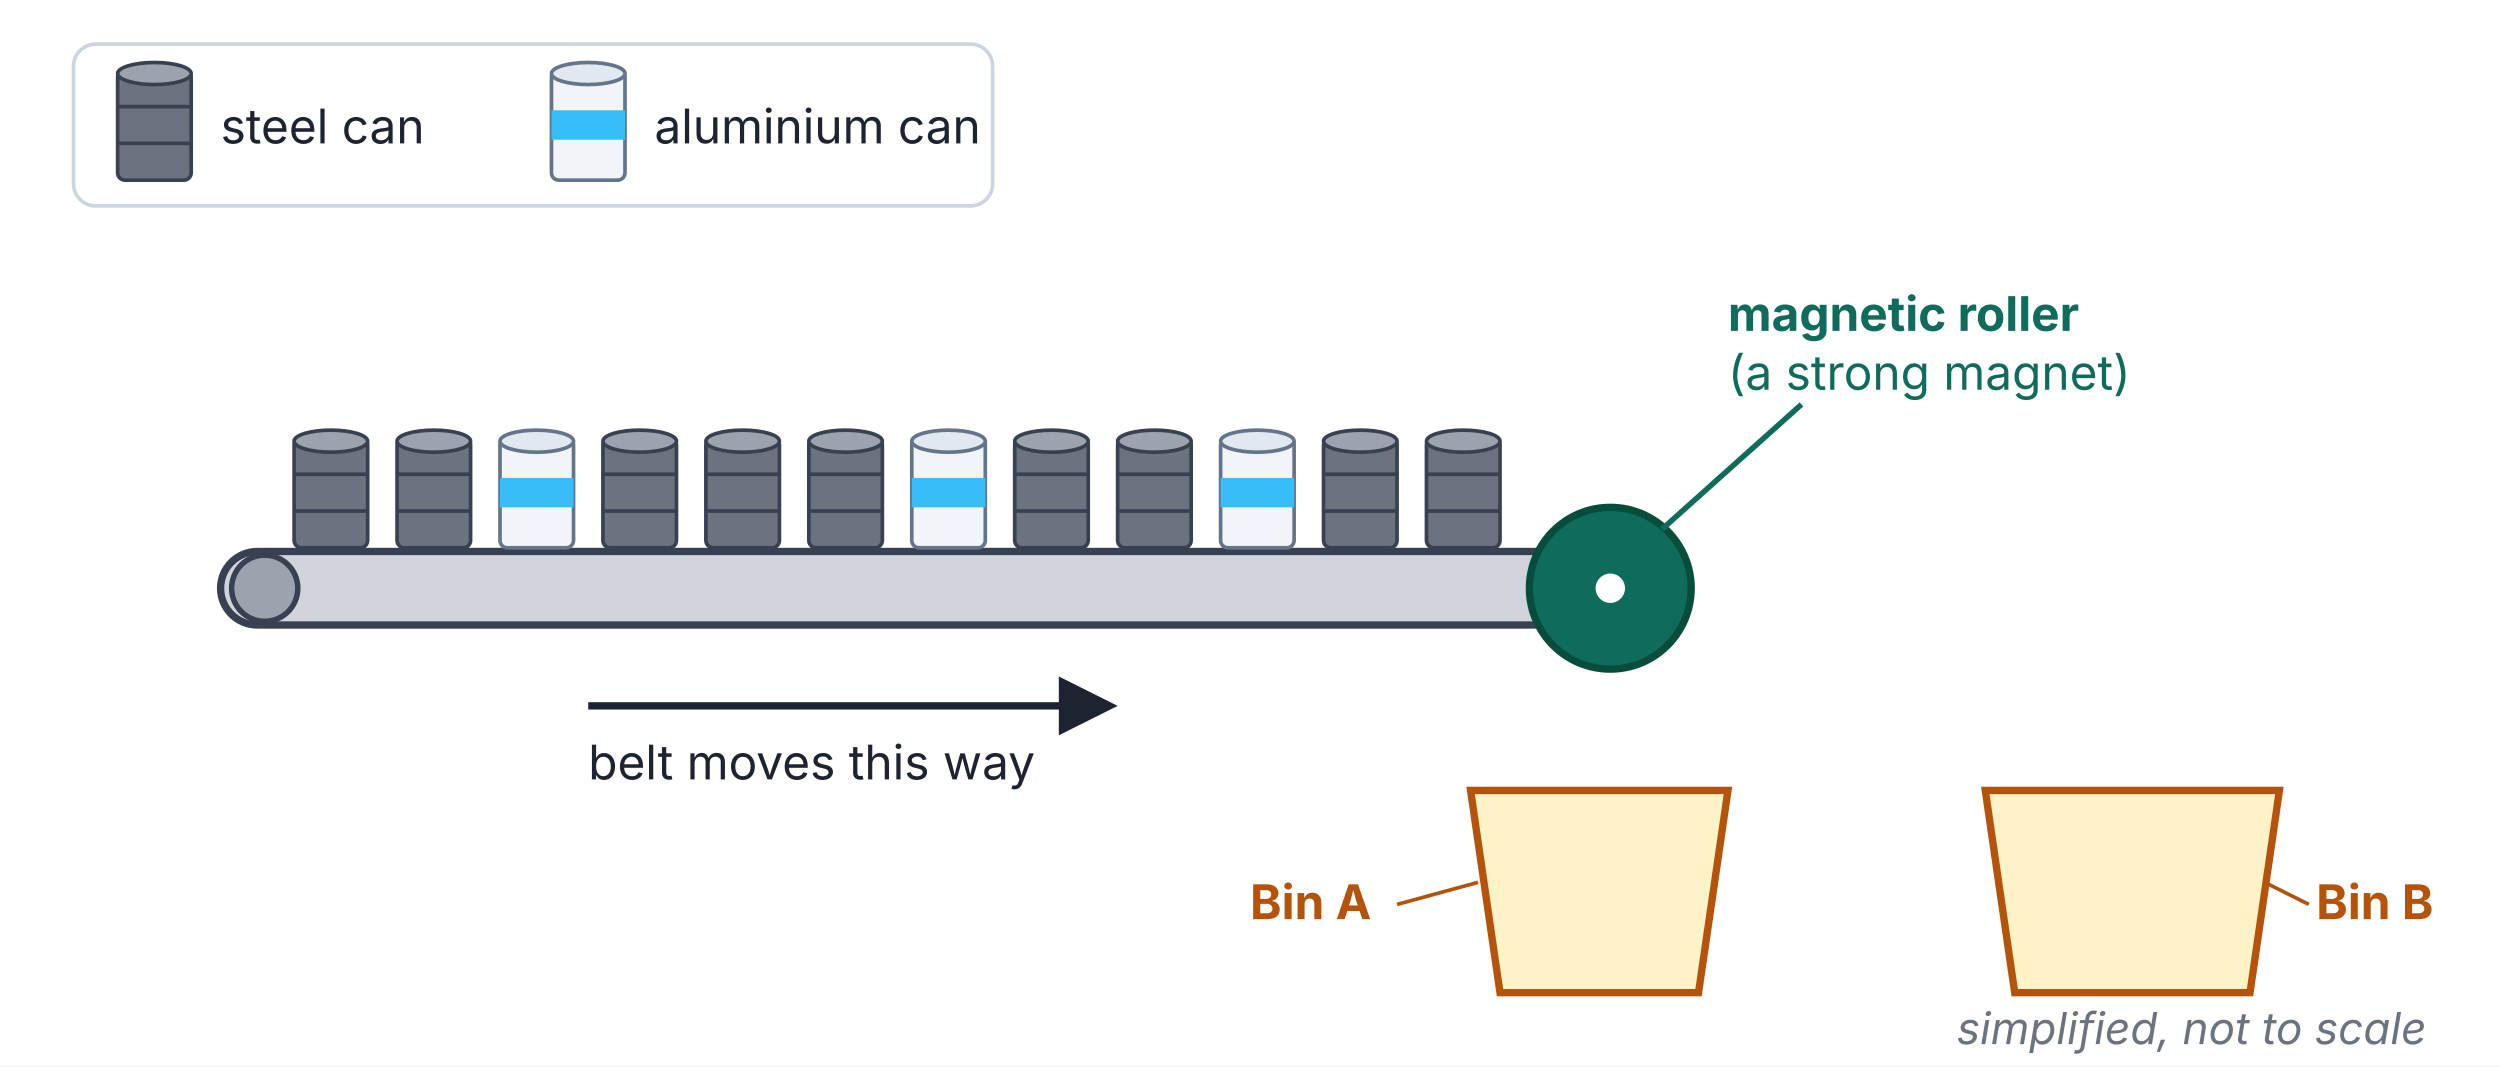
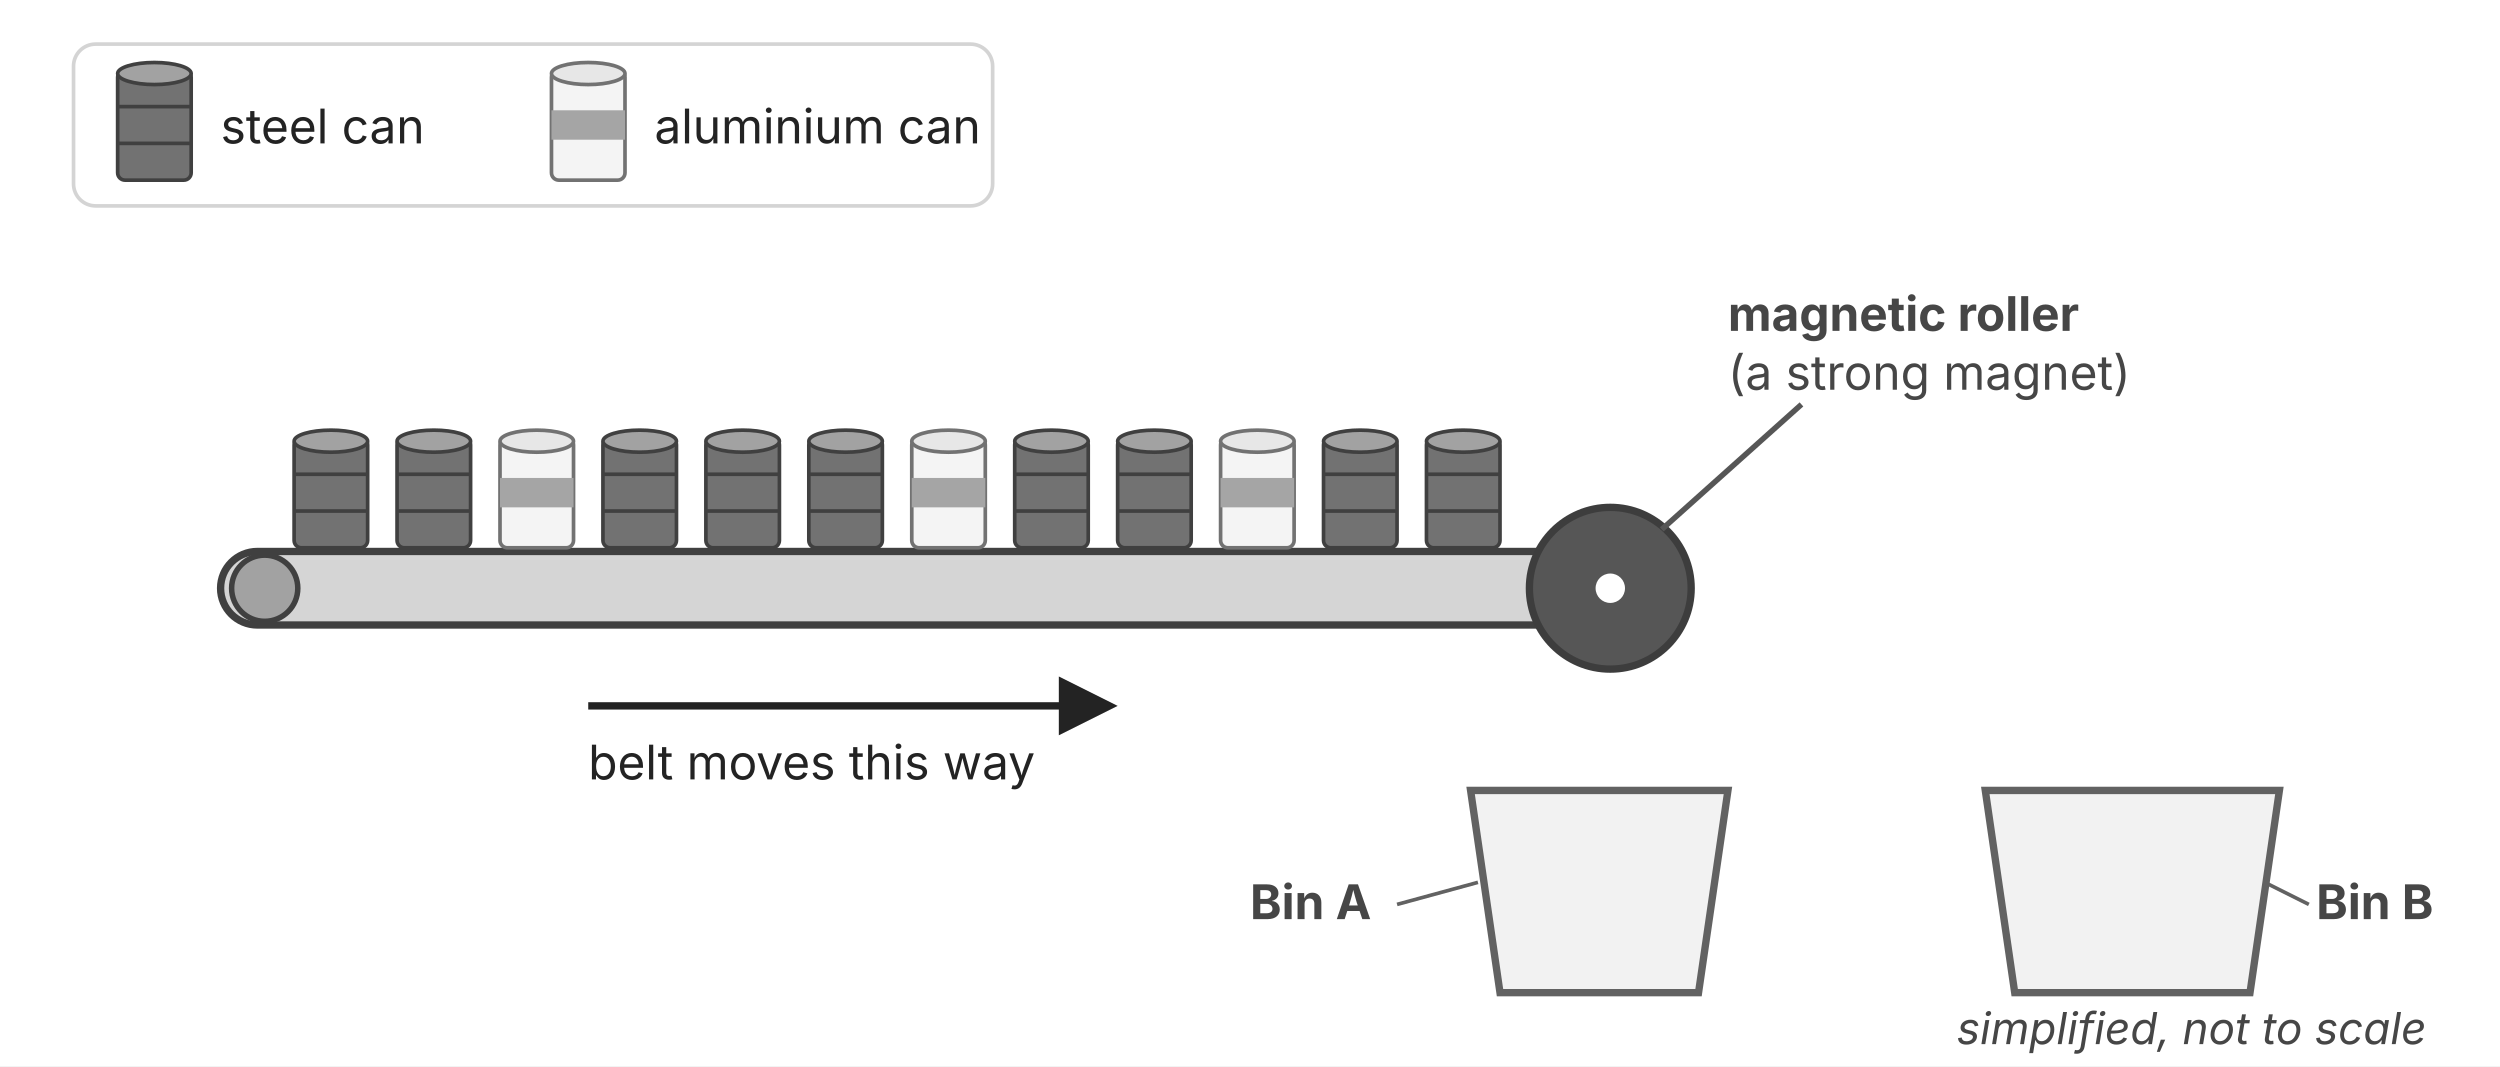
<svg xmlns="http://www.w3.org/2000/svg" viewBox="0 0 680 290" width="680" height="290" font-family="Inter, Arial, sans-serif" font-size="13">
-   <rect width="680" height="290" fill="#fff" />
+   <rect width="680" height="290" fill="#ffffff" />
  <defs>
    <marker id="ar" markerWidth="8" markerHeight="8" refX="6" refY="4" orient="auto">
-       <path d="M0,0 L8,4 L0,8 z" fill="#1d2330" />
+       <path d="M0,0 L8,4 L0,8 z" fill="#232323" />
    </marker>
    <g id="steel">
-       <rect x="0" y="0" width="20" height="30" rx="2" fill="#6b7280" stroke="#374151" />
-       <ellipse cx="10" cy="1" rx="10" ry="3" fill="#9ca3af" stroke="#374151" />
-       <line x1="0" y1="10" x2="20" y2="10" stroke="#374151" />
-       <line x1="0" y1="20" x2="20" y2="20" stroke="#374151" />
+       <rect x="0" y="0" width="20" height="30" rx="2" fill="#727272" stroke="#404040" />
+       <ellipse cx="10" cy="1" rx="10" ry="3" fill="#a2a2a2" stroke="#404040" />
+       <line x1="0" y1="10" x2="20" y2="10" stroke="#404040" />
+       <line x1="0" y1="20" x2="20" y2="20" stroke="#404040" />
    </g>
    <g id="alu">
-       <rect x="0" y="0" width="20" height="30" rx="2" fill="#f1f5f9" stroke="#64748b" />
-       <ellipse cx="10" cy="1" rx="10" ry="3" fill="#e2e8f0" stroke="#64748b" />
-       <rect x="0" y="11" width="20" height="8" fill="#38bdf8" />
+       <rect x="0" y="0" width="20" height="30" rx="2" fill="#f4f4f4" stroke="#727272" />
+       <ellipse cx="10" cy="1" rx="10" ry="3" fill="#e7e7e7" stroke="#727272" />
+       <rect x="0" y="11" width="20" height="8" fill="#a5a5a5" />
    </g>
  </defs>
-   <rect x="20" y="12" width="250" height="44" rx="6" fill="#fff" stroke="#cbd5e1" />
+   <rect x="20" y="12" width="250" height="44" rx="6" fill="#ffffff" stroke="#d4d4d4" />
  <use href="#steel" x="32" y="19" transform="translate(0,0) scale(1)" />
-   <text x="60" y="39" fill="#1d2330">steel can</text>
+   <text x="60" y="39" fill="#232323">steel can</text>
  <use href="#alu" x="150" y="19" />
-   <text x="178" y="39" fill="#1d2330">aluminium can</text>
-   <rect x="60" y="150" width="390" height="20" rx="10" fill="#d1d5db" stroke="#374151" stroke-width="2" />
-   <circle cx="72" cy="160" r="9" fill="#9ca3af" stroke="#374151" stroke-width="1.5" />
-   <circle cx="438" cy="160" r="22" fill="#0f6b5c" stroke="#064e3b" stroke-width="2" />
-   <circle cx="438" cy="160" r="4" fill="#fff" />
+   <text x="178" y="39" fill="#232323">aluminium can</text>
+   <rect x="60" y="150" width="390" height="20" rx="10" fill="#d5d5d5" stroke="#404040" stroke-width="2" />
+   <circle cx="72" cy="160" r="9" fill="#a2a2a2" stroke="#404040" stroke-width="1.5" />
+   <circle cx="438" cy="160" r="22" fill="#565656" stroke="#3d3d3d" stroke-width="2" />
+   <circle cx="438" cy="160" r="4" fill="#ffffff" />
  <use href="#steel" x="80" y="119" />
  <use href="#steel" x="108" y="119" />
  <use href="#alu" x="136" y="119" />
  <use href="#steel" x="164" y="119" />
  <use href="#steel" x="192" y="119" />
  <use href="#steel" x="220" y="119" />
  <use href="#alu" x="248" y="119" />
  <use href="#steel" x="276" y="119" />
  <use href="#steel" x="304" y="119" />
  <use href="#alu" x="332" y="119" />
  <use href="#steel" x="360" y="119" />
  <use href="#steel" x="388" y="119" />
-   <line x1="160" y1="192" x2="300" y2="192" stroke="#1d2330" stroke-width="2" marker-end="url(#ar)" />
-   <text x="160" y="212" fill="#1d2330">belt moves this way</text>
-   <text x="470" y="90" fill="#0f6b5c" font-weight="700">magnetic roller</text>
-   <text x="470" y="106" fill="#0f6b5c">(a strong magnet)</text>
-   <line x1="490" y1="110" x2="452" y2="144" stroke="#0f6b5c" stroke-width="1.5" />
-   <path d="M400,215 L408,270 L462,270 L470,215 Z" fill="#fef3c7" stroke="#b45309" stroke-width="2" />
-   <path d="M540,215 L548,270 L612,270 L620,215 Z" fill="#fef3c7" stroke="#b45309" stroke-width="2" />
-   <text x="340" y="250" fill="#b45309" font-weight="700">Bin A</text>
-   <line x1="380" y1="246" x2="402" y2="240" stroke="#b45309" />
-   <text x="630" y="250" fill="#b45309" font-weight="700">Bin B</text>
-   <line x1="628" y1="246" x2="616" y2="240" stroke="#b45309" />
-   <text x="660" y="284" text-anchor="end" fill="#6b7280" font-size="12" font-style="italic">simplified, not to scale</text>
+   <line x1="160" y1="192" x2="300" y2="192" stroke="#232323" stroke-width="2" marker-end="url(#ar)" />
+   <text x="160" y="212" fill="#232323">belt moves this way</text>
+   <text x="470" y="90" fill="#464646" font-weight="700">magnetic roller</text>
+   <text x="470" y="106" fill="#464646">(a strong magnet)</text>
+   <line x1="490" y1="110" x2="452" y2="144" stroke="#565656" stroke-width="1.5" />
+   <path d="M400,215 L408,270 L462,270 L470,215 Z" fill="#f2f2f2" stroke="#626262" stroke-width="2" />
+   <path d="M540,215 L548,270 L612,270 L620,215 Z" fill="#f2f2f2" stroke="#626262" stroke-width="2" />
+   <text x="340" y="250" fill="#464646" font-weight="700">Bin A</text>
+   <line x1="380" y1="246" x2="402" y2="240" stroke="#626262" />
+   <text x="630" y="250" fill="#464646" font-weight="700">Bin B</text>
+   <line x1="628" y1="246" x2="616" y2="240" stroke="#626262" />
+   <text x="660" y="284" text-anchor="end" fill="#464646" font-size="12" font-style="italic">simplified, not to scale</text>
</svg>
